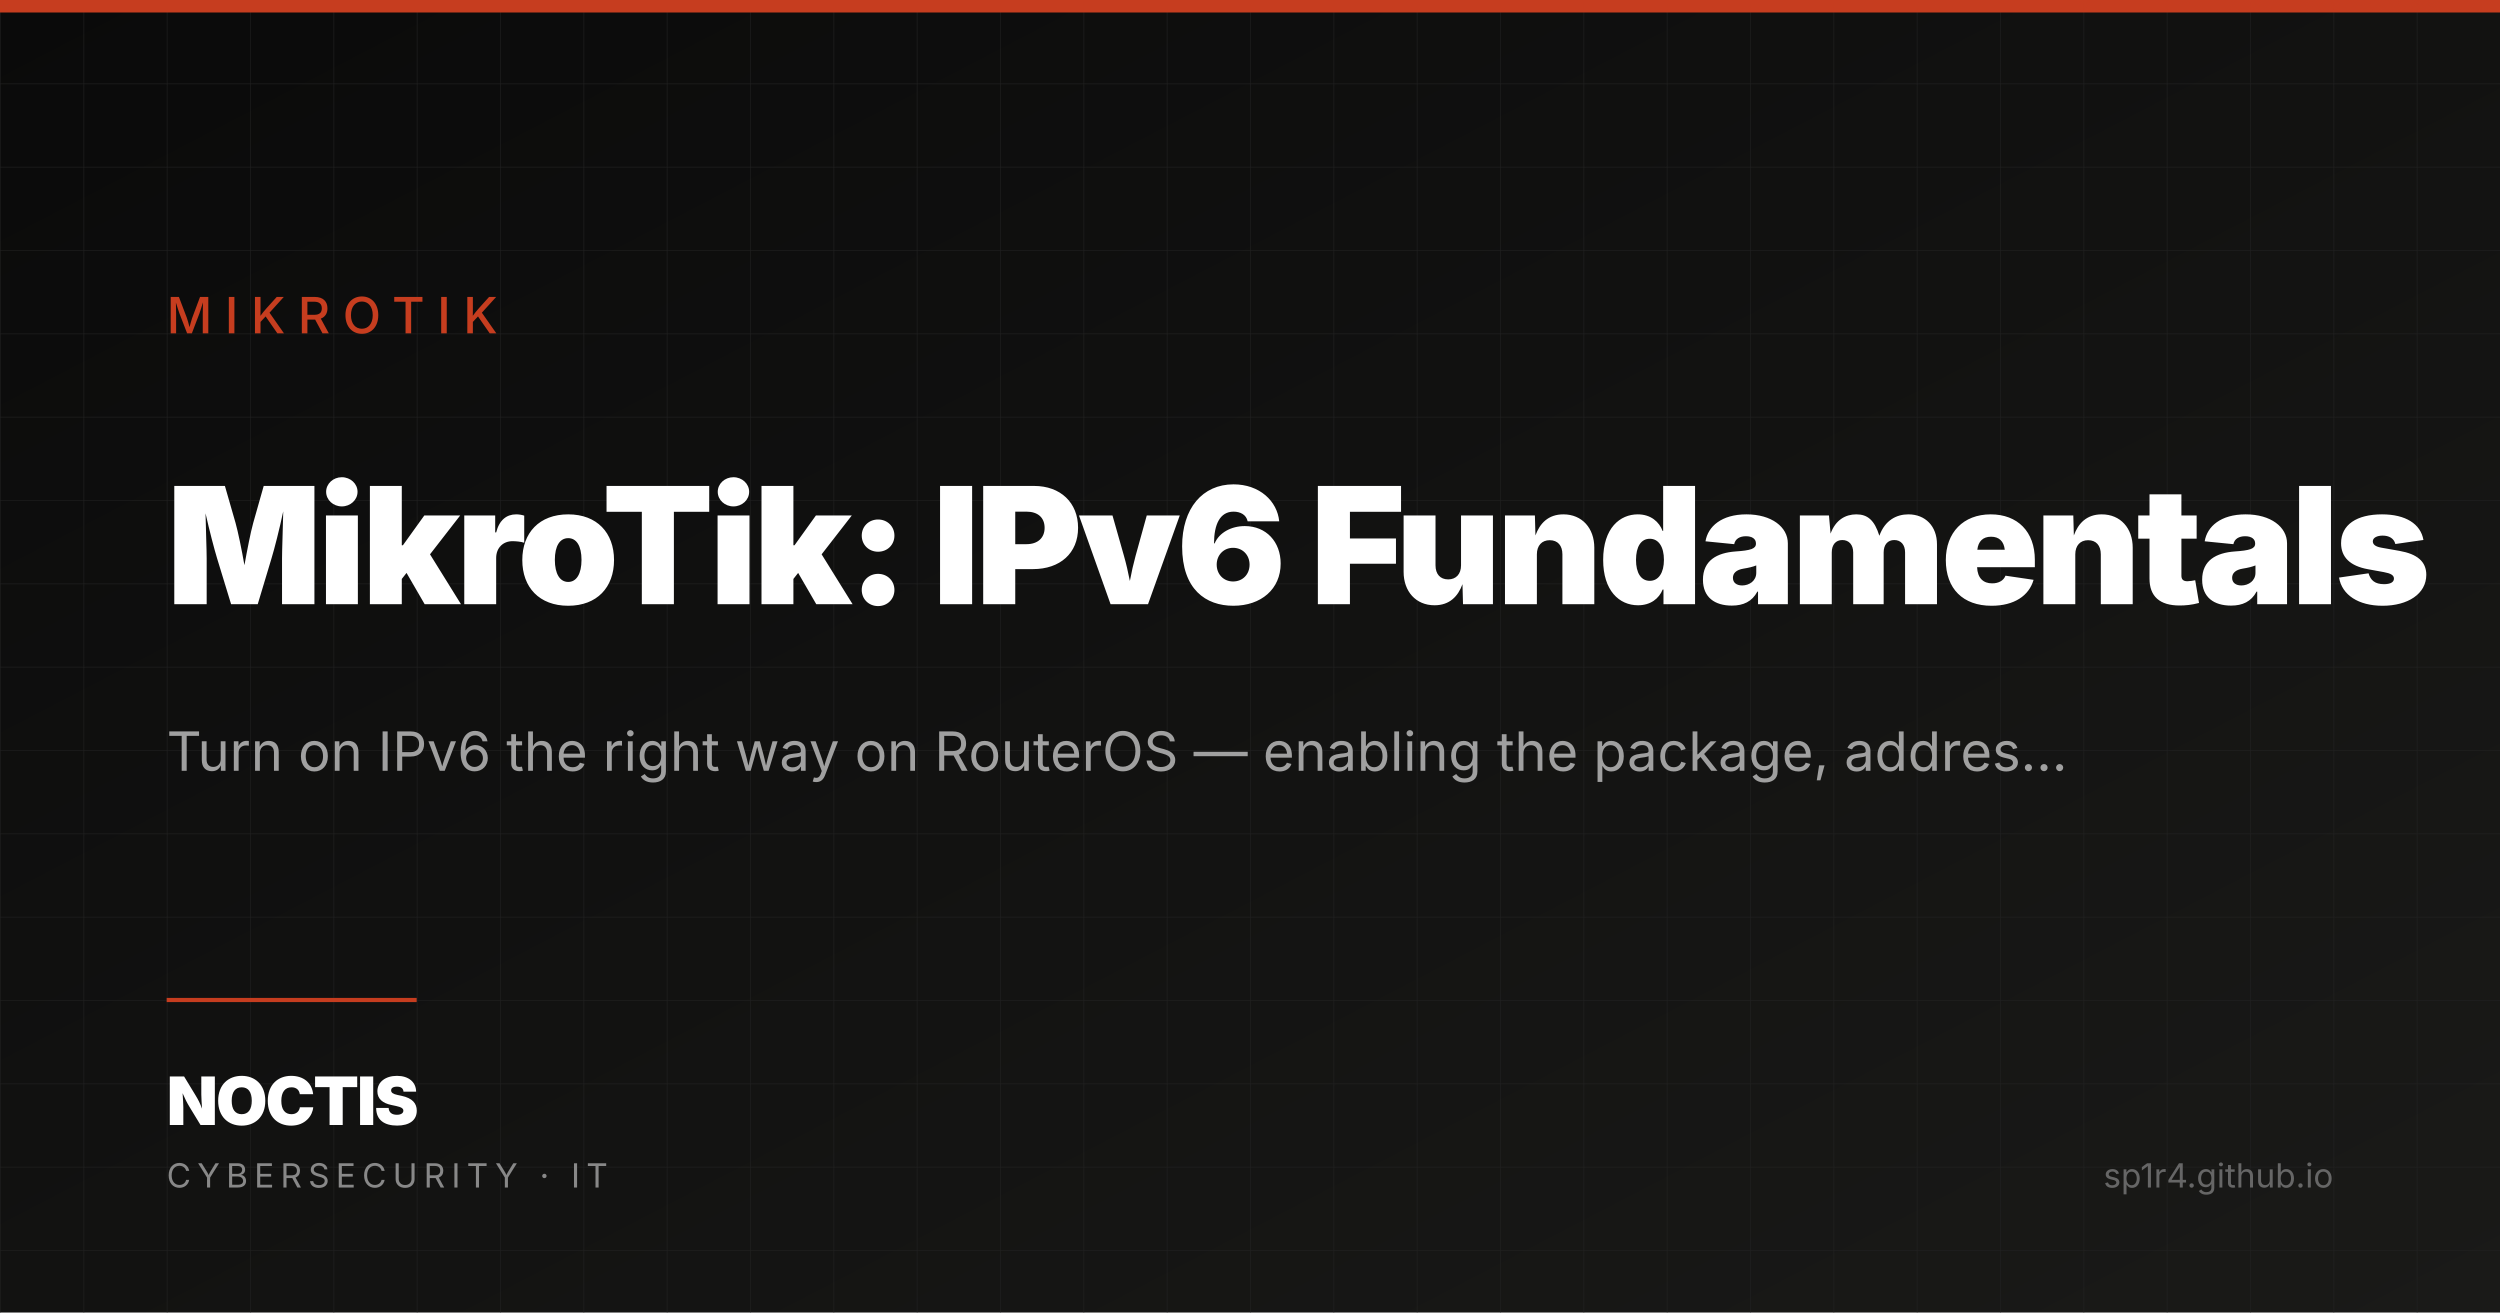
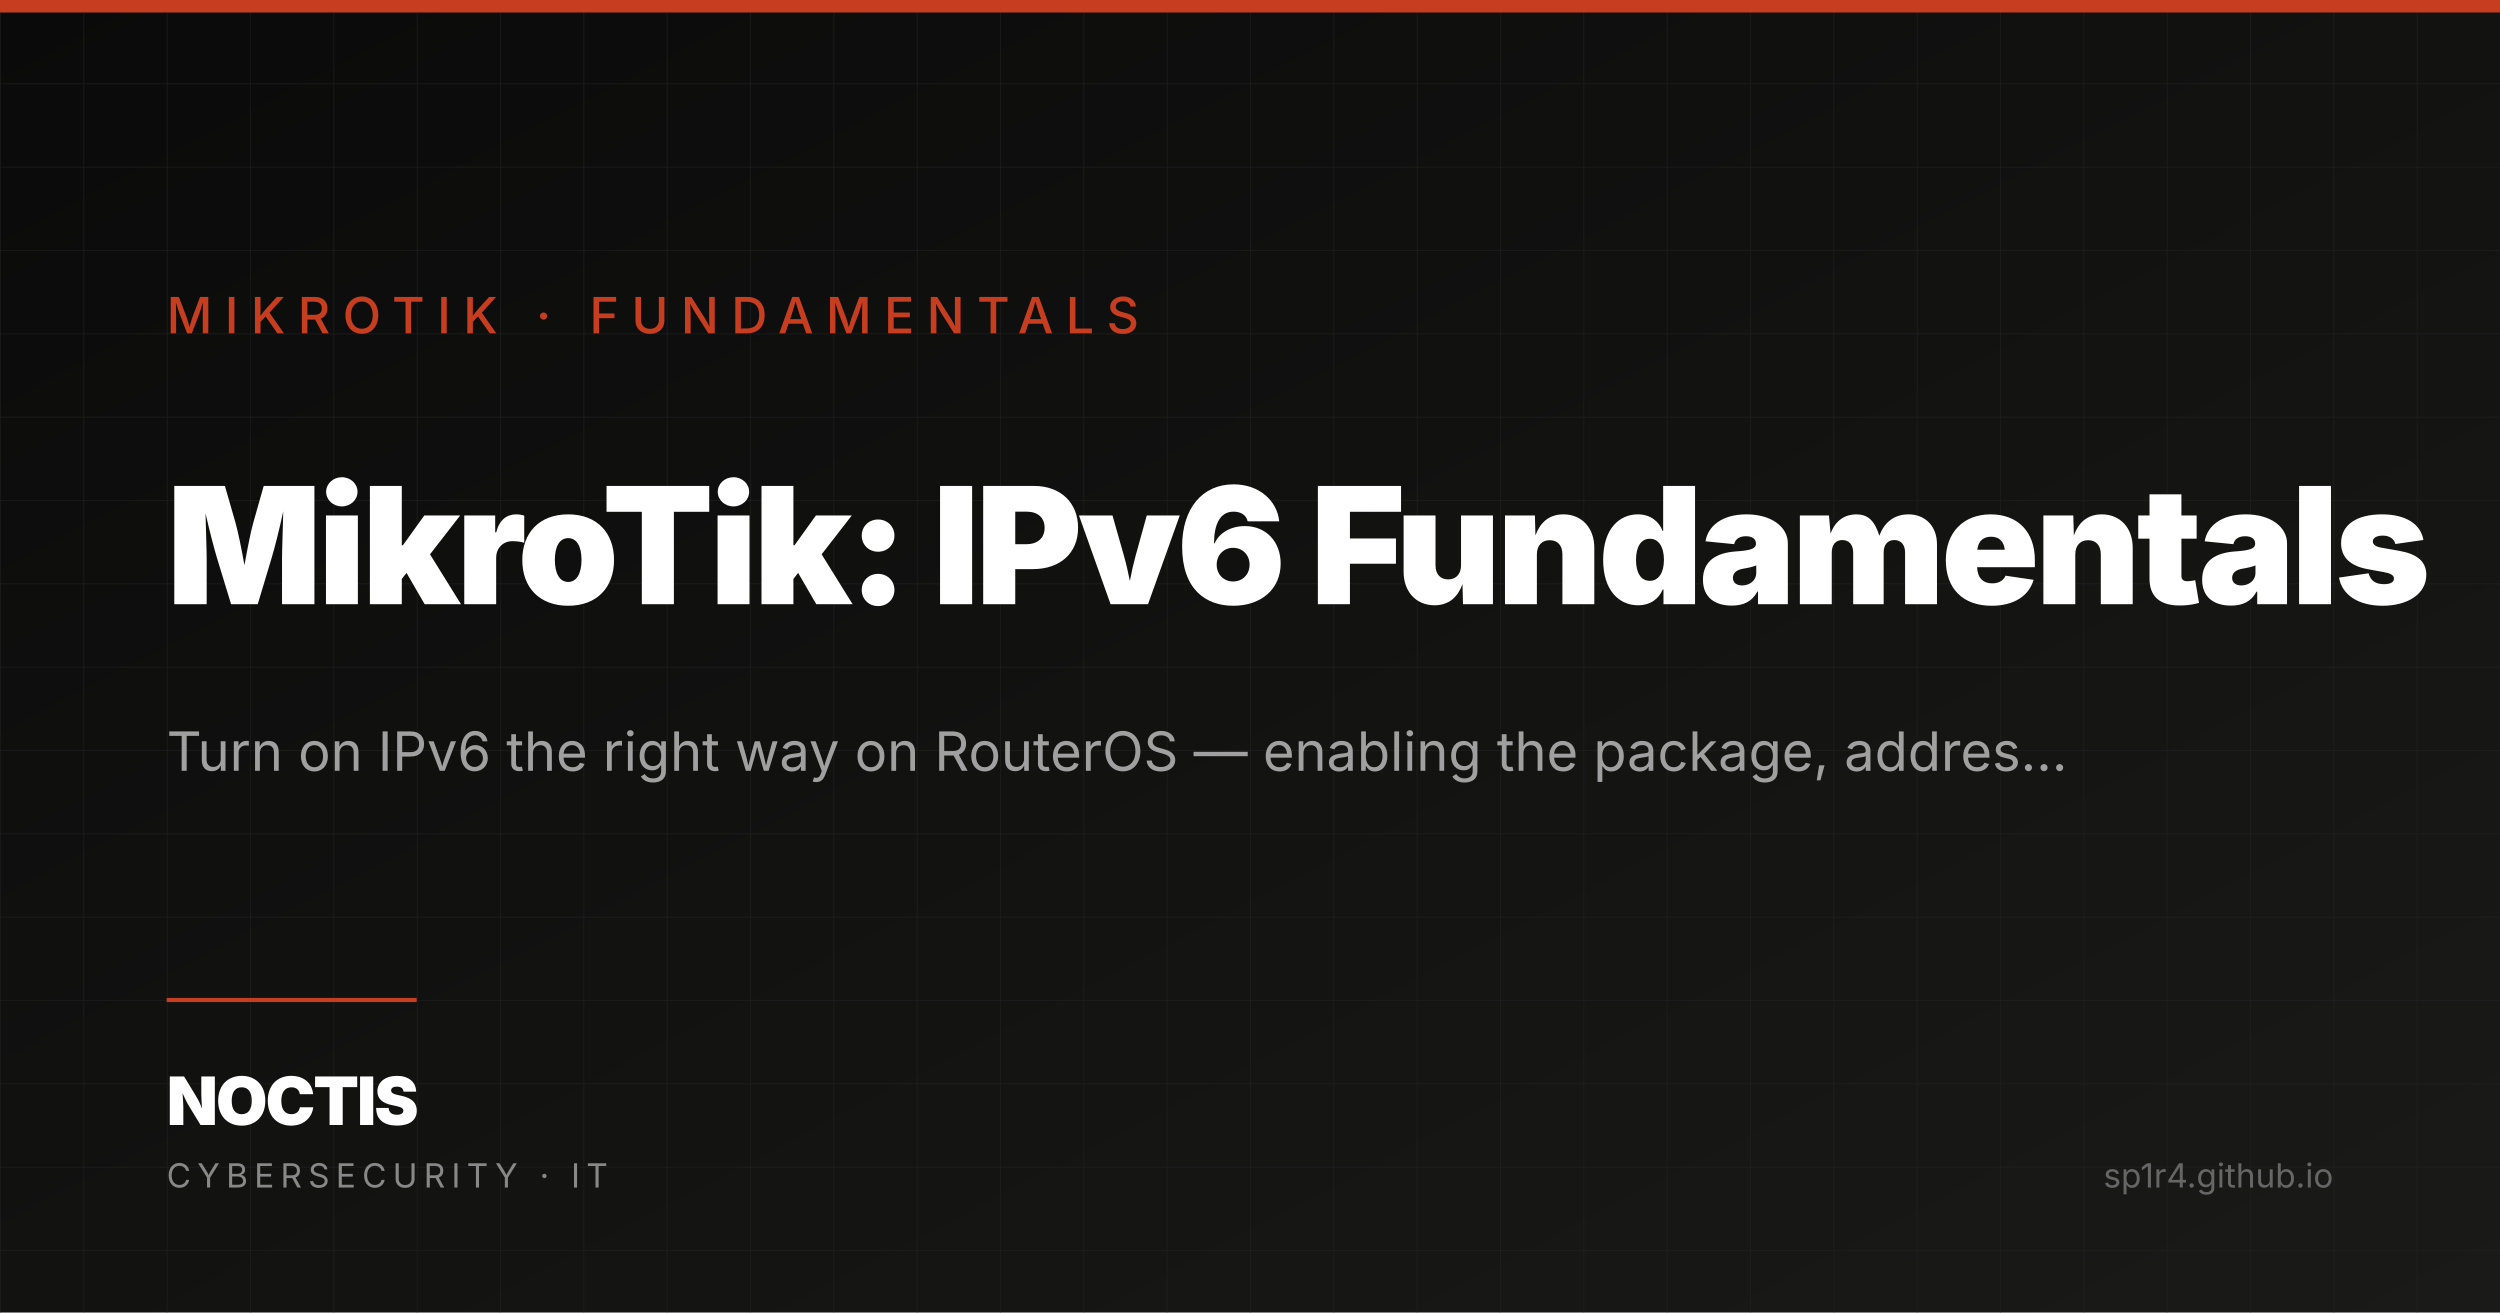
<svg xmlns="http://www.w3.org/2000/svg" viewBox="0 0 1200 630" width="1200" height="630">
  <defs>
    <linearGradient id="bg" x1="0" y1="0" x2="1" y2="1">
      <stop offset="0%" stop-color="#0a0a0a" />
      <stop offset="100%" stop-color="#1a1a18" />
    </linearGradient>
    <pattern id="grid" width="40" height="40" patternUnits="userSpaceOnUse">
      <path d="M 40 0 L 0 0 0 40" fill="none" stroke="#222" stroke-width="0.5" />
    </pattern>
  </defs>
  <rect width="1200" height="630" fill="url(#bg)" />
  <rect width="1200" height="630" fill="url(#grid)" />
  <rect x="0" y="0" width="1200" height="6" fill="#c63d1f" />
-   <text x="80" y="160" font-family="Inter, Helvetica, Arial, sans-serif" font-size="24" font-weight="500" fill="#c63d1f" letter-spacing="6">MIKROTIK</text>
+   <text x="80" y="160" font-family="Inter, Helvetica, Arial, sans-serif" font-size="24" font-weight="500" fill="#c63d1f" letter-spacing="6">MIKROTIK · FUNDAMENTALS</text>
  <text x="80" y="290" font-family="Inter, Helvetica, Arial, sans-serif" font-size="78" font-weight="900" fill="#ffffff" letter-spacing="-2">MikroTik: IPv6 Fundamentals</text>
  <text x="80" y="370" font-family="Inter, Helvetica, Arial, sans-serif" font-size="26" font-weight="400" fill="#a0a0a0">Turn on IPv6 the right way on RouterOS — enabling the package, addres…</text>
  <line x1="80" y1="480" x2="200" y2="480" stroke="#c63d1f" stroke-width="2" />
  <text x="80" y="540" font-family="Inter, Helvetica, Arial, sans-serif" font-size="32" font-weight="900" fill="#ffffff" letter-spacing="-1">NOCTIS</text>
  <text x="80" y="570" font-family="Inter, Helvetica, Arial, sans-serif" font-size="16" font-weight="400" fill="#888" letter-spacing="3">CYBERSECURITY · IT</text>
  <text x="1120" y="570" font-family="Inter, Helvetica, Arial, sans-serif" font-size="16" font-weight="400" fill="#666" text-anchor="end">sp1r4.github.io</text>
</svg>
